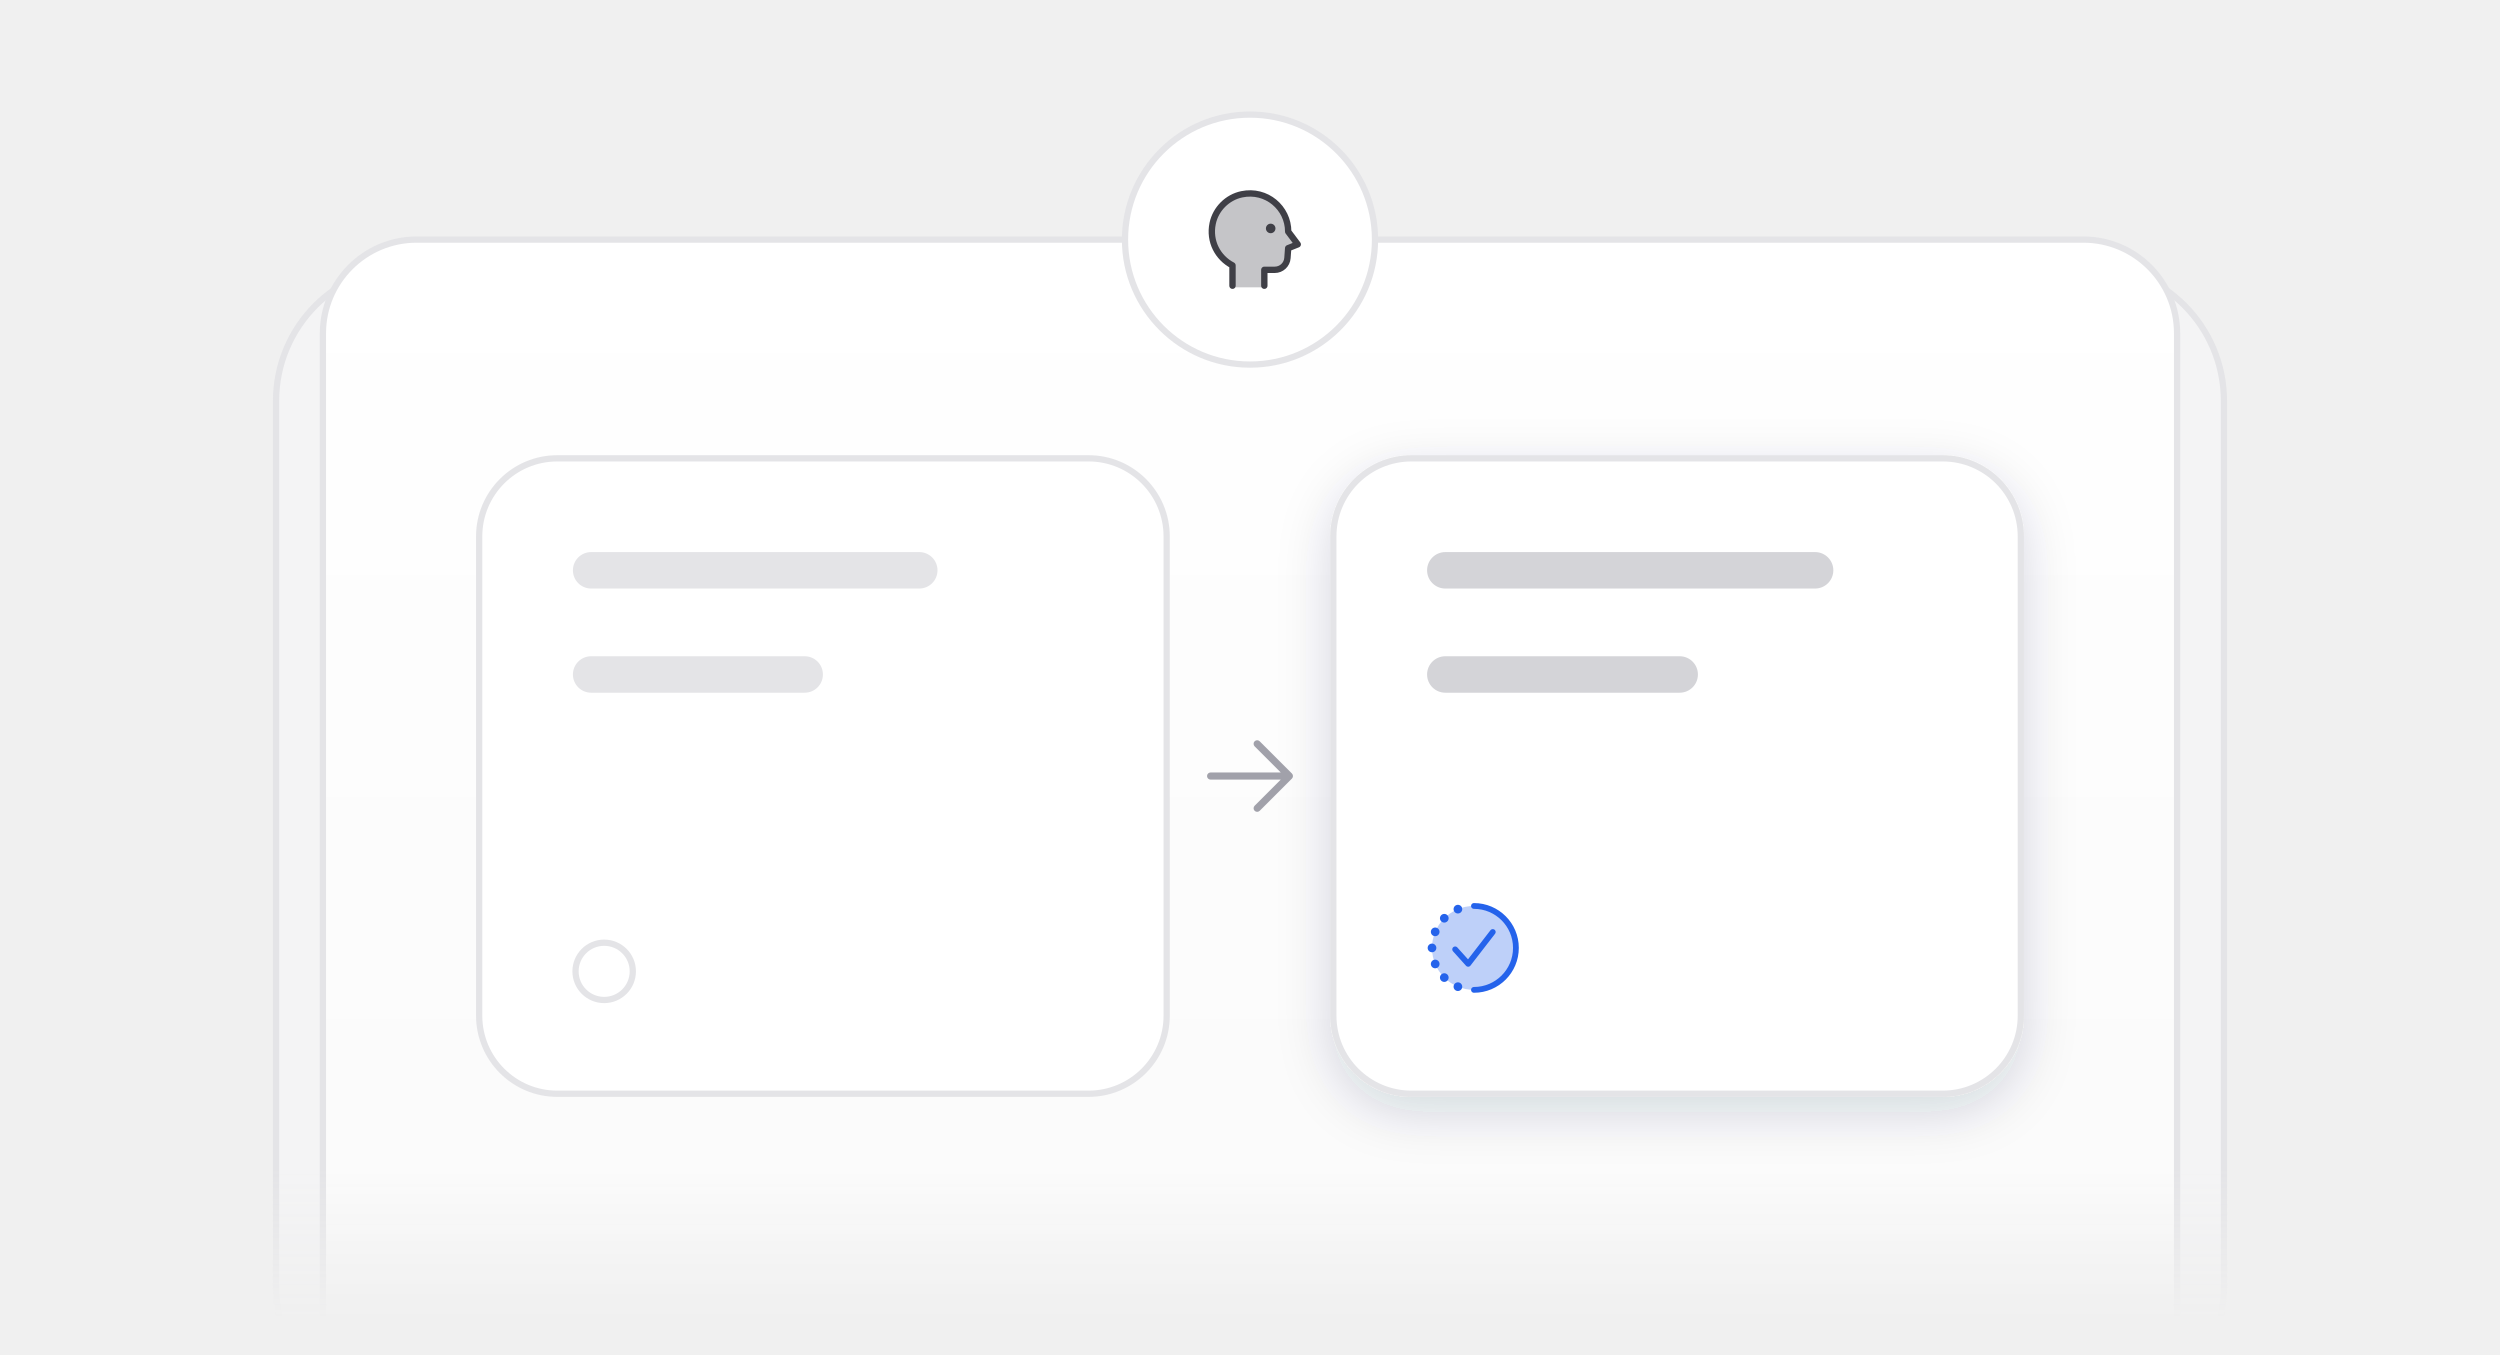
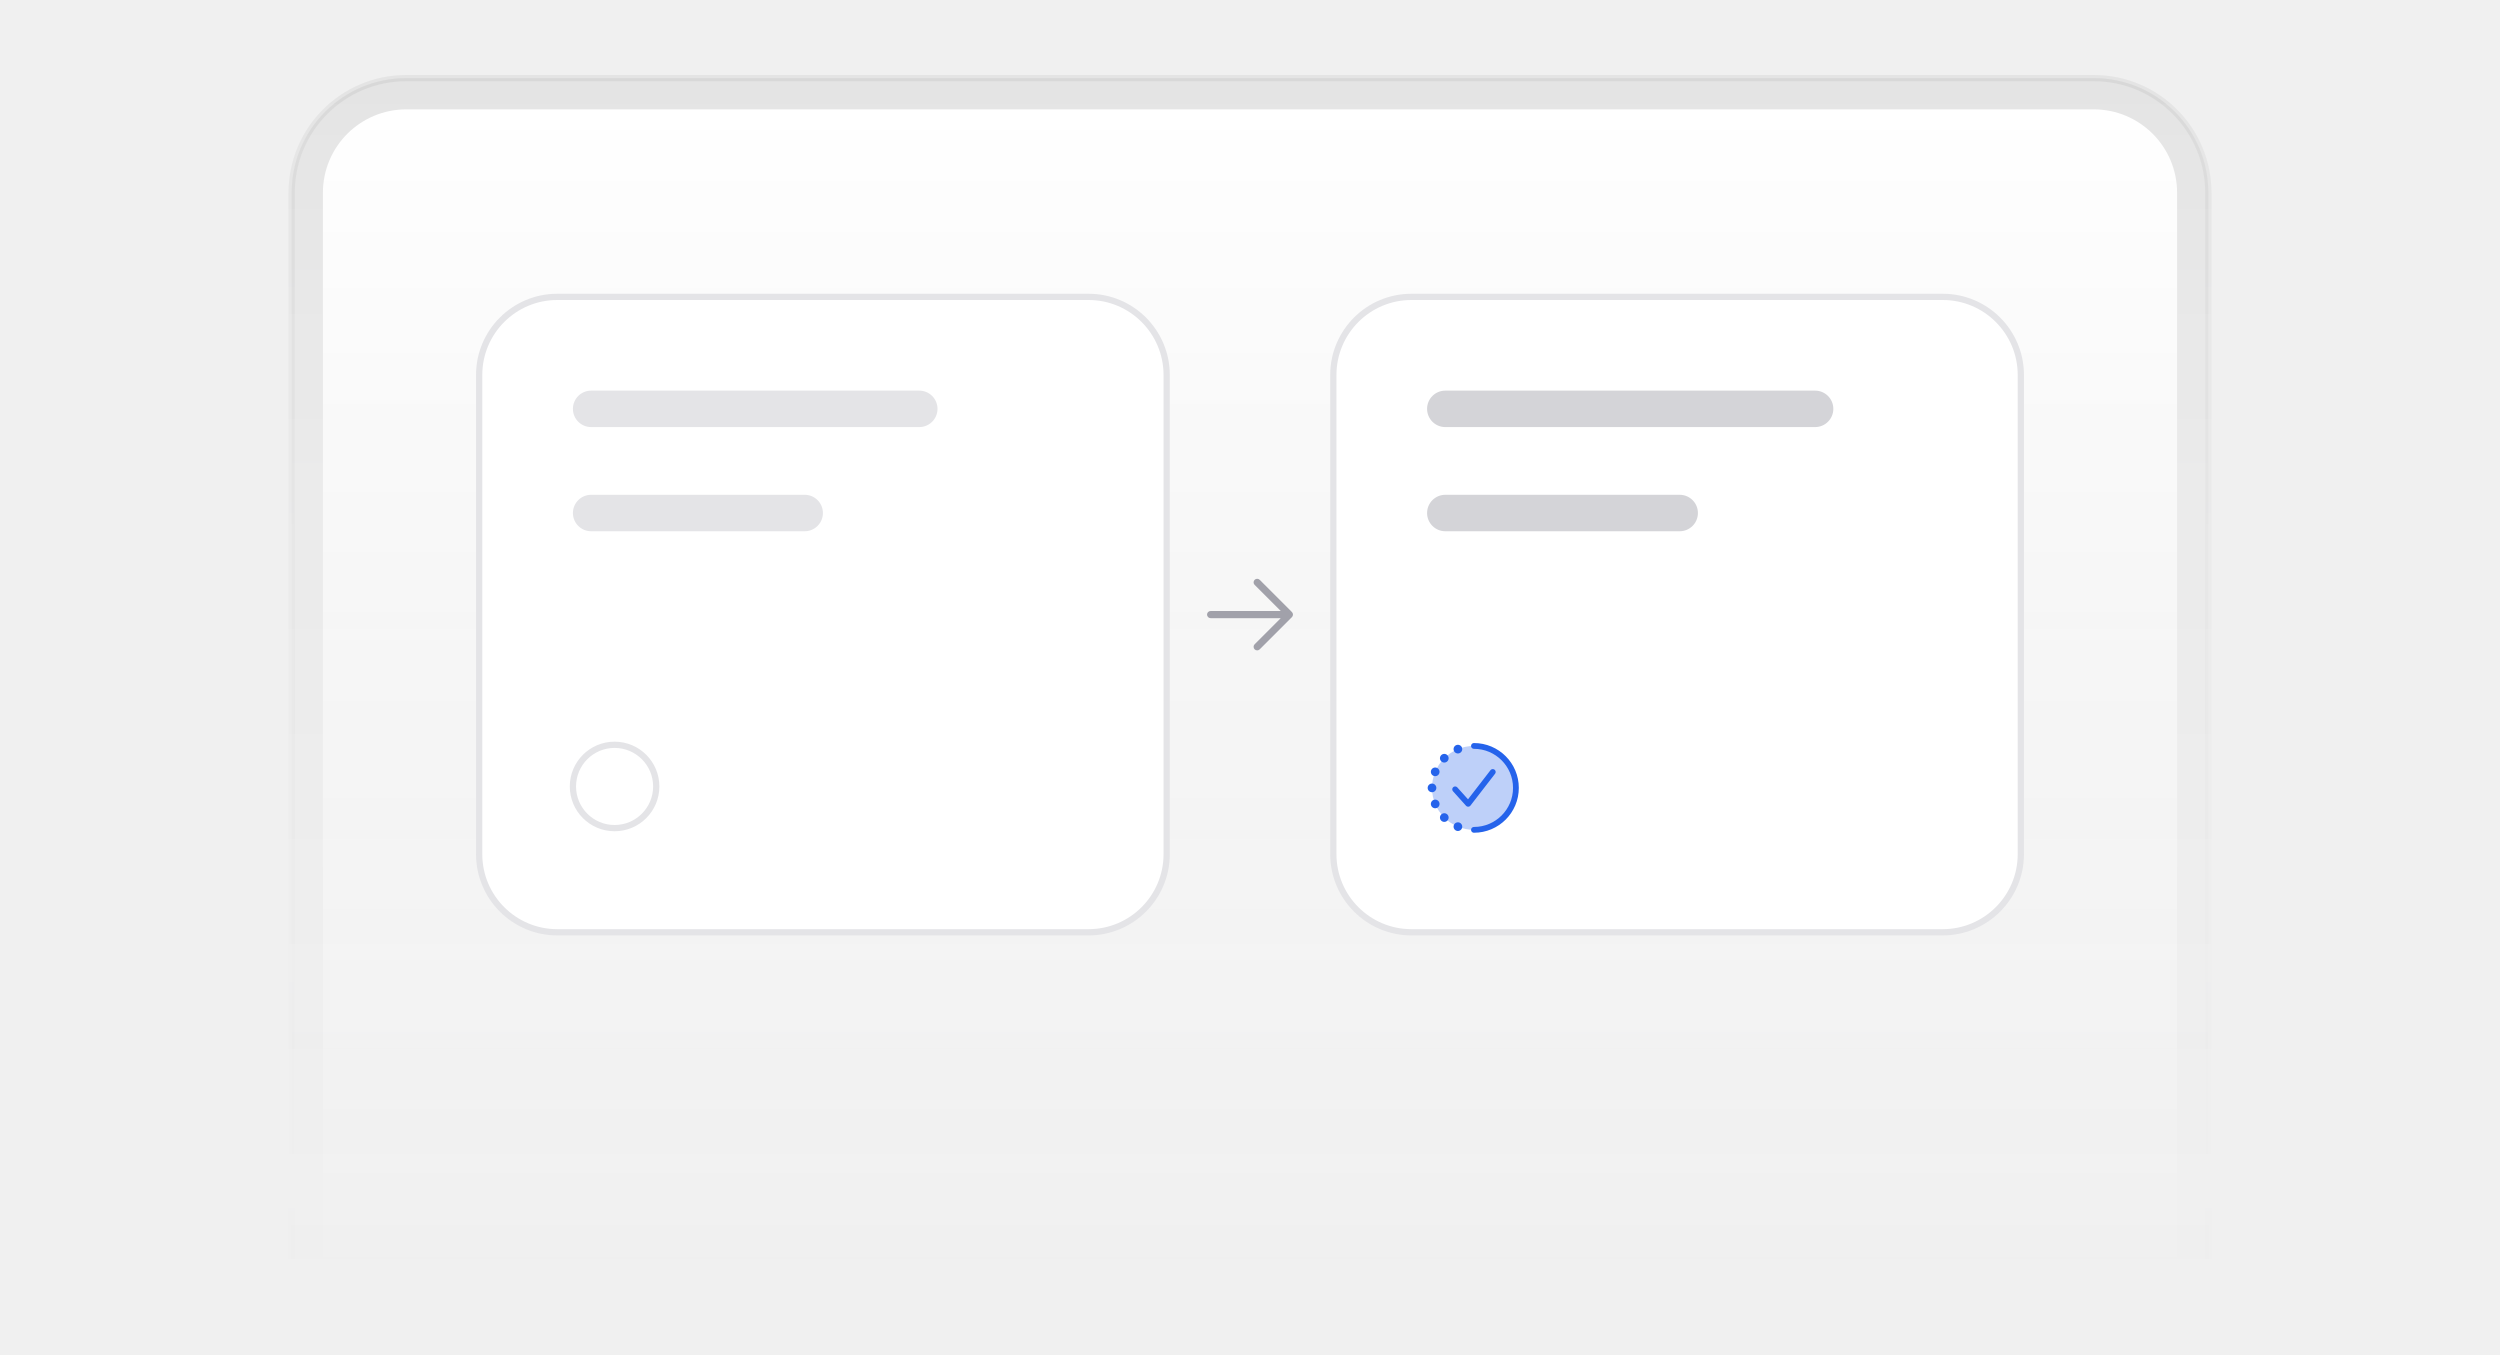
- <svg xmlns="http://www.w3.org/2000/svg" width="480" height="260" viewBox="0 0 480 260" role="img" aria-label="Delegate with intent: task matched to agent">
+ <svg xmlns="http://www.w3.org/2000/svg" width="480" height="260" viewBox="0 0 480 260" fill="none">
+   <g clip-path="url(#clip0_1029_2365)">
+     <rect x="56" y="15" width="368" height="257" rx="22" fill="url(#paint0_linear_1029_2365)" stroke="url(#paint1_linear_1029_2365)" stroke-width="1.2" />
+     <rect x="62" y="21" width="356" height="257" rx="16" fill="url(#paint2_linear_1029_2365)" />
+     <path d="M209 57H107C98.716 57 92 63.716 92 72V164C92 172.284 98.716 179 107 179H209C217.284 179 224 172.284 224 164V72C224 63.716 217.284 57 209 57Z" fill="white" stroke="#E4E4E7" stroke-width="1.2" />
+     <path d="M176.5 75H113.5C111.567 75 110 76.567 110 78.5C110 80.433 111.567 82 113.5 82H176.5C178.433 82 180 80.433 180 78.5C180 76.567 178.433 75 176.5 75Z" fill="#E4E4E7" />
+     <path d="M154.5 95H113.5C111.567 95 110 96.567 110 98.5C110 100.433 111.567 102 113.5 102H154.5C156.433 102 158 100.433 158 98.5C158 96.567 156.433 95 154.5 95Z" fill="#E4E4E7" />
+     <path d="M118 159C122.418 159 126 155.418 126 151C126 146.582 122.418 143 118 143C113.582 143 110 146.582 110 151C110 155.418 113.582 159 118 159Z" stroke="#E4E4E7" stroke-width="1.2" />
+     <path d="M373 57H271C262.716 57 256 63.716 256 72V164C256 172.284 262.716 179 271 179H373C381.284 179 388 172.284 388 164V72C388 63.716 381.284 57 373 57Z" fill="white" stroke="#E4E4E7" stroke-width="1.2" />
+     <path d="M348.5 75H277.5C275.567 75 274 76.567 274 78.5C274 80.433 275.567 82 277.5 82H348.5C350.433 82 352 80.433 352 78.5C352 76.567 350.433 75 348.5 75Z" fill="#D4D4D8" />
+     <path d="M322.5 95H277.5C275.567 95 274 96.567 274 98.5C274 100.433 275.567 102 277.5 102H322.5C324.433 102 326 100.433 326 98.5C326 96.567 324.433 95 322.5 95Z" fill="#D4D4D8" />
+     <path d="M283 159.331C287.449 159.331 291.056 155.725 291.056 151.276C291.056 146.827 287.449 143.22 283 143.22C278.551 143.22 274.945 146.827 274.945 151.276C274.945 155.725 278.551 159.331 283 159.331Z" fill="#2563EB" fill-opacity="0.3" />
+     <path d="M283 143.22C287.449 143.22 291.056 146.827 291.056 151.276C291.056 155.724 287.449 159.331 283 159.331" stroke="#2563EB" stroke-width="1.111" stroke-linecap="round" stroke-linejoin="round" />
+     <path d="M279.389 151.553L281.889 154.331L286.611 148.22" stroke="#2563EB" stroke-width="1.111" stroke-linecap="round" stroke-linejoin="round" />
+     <path d="M277.304 157.806C277.764 157.806 278.137 157.432 278.137 156.972C278.137 156.512 277.764 156.139 277.304 156.139C276.843 156.139 276.47 156.512 276.47 156.972C276.47 157.432 276.843 157.806 277.304 157.806Z" fill="#2563EB" />
+     <path d="M274.945 152.109C275.405 152.109 275.778 151.736 275.778 151.276C275.778 150.815 275.405 150.442 274.945 150.442C274.484 150.442 274.111 150.815 274.111 151.276C274.111 151.736 274.484 152.109 274.945 152.109Z" fill="#2563EB" />
+     <path d="M277.304 146.412C277.764 146.412 278.137 146.039 278.137 145.579C278.137 145.119 277.764 144.745 277.304 144.745C276.843 144.745 276.47 145.119 276.47 145.579C276.47 146.039 276.843 146.412 277.304 146.412Z" fill="#2563EB" />
+     <path d="M279.918 159.551C280.378 159.551 280.751 159.178 280.751 158.718C280.751 158.258 280.378 157.884 279.918 157.884C279.458 157.884 279.084 158.258 279.084 158.718C279.084 159.178 279.458 159.551 279.918 159.551Z" fill="#2563EB" />
+     <path d="M275.558 155.191C276.018 155.191 276.391 154.818 276.391 154.358C276.391 153.898 276.018 153.524 275.558 153.524C275.098 153.524 274.725 153.898 274.725 154.358C274.725 154.818 275.098 155.191 275.558 155.191Z" fill="#2563EB" />
+     <path d="M275.558 149.027C276.018 149.027 276.391 148.654 276.391 148.193C276.391 147.733 276.018 147.36 275.558 147.36C275.098 147.36 274.725 147.733 274.725 148.193C274.725 148.654 275.098 149.027 275.558 149.027Z" fill="#2563EB" />
+     <path d="M279.918 144.667C280.378 144.667 280.751 144.294 280.751 143.833C280.751 143.373 280.378 143 279.918 143C279.458 143 279.084 143.373 279.084 143.833C279.084 144.294 279.458 144.667 279.918 144.667Z" fill="#2563EB" />
+     <path d="M248.049 118.487L241.862 124.674C241.733 124.803 241.558 124.876 241.375 124.876C241.193 124.876 241.018 124.803 240.889 124.674C240.76 124.545 240.687 124.37 240.687 124.188C240.687 124.006 240.76 123.831 240.889 123.702L245.903 118.688H232.438C232.255 118.688 232.08 118.615 231.951 118.486C231.822 118.358 231.75 118.183 231.75 118C231.75 117.818 231.822 117.643 231.951 117.514C232.08 117.385 232.255 117.313 232.438 117.313H245.903L240.889 112.299C240.76 112.17 240.687 111.995 240.687 111.813C240.687 111.63 240.76 111.455 240.889 111.326C241.018 111.197 241.193 111.125 241.375 111.125C241.558 111.125 241.733 111.197 241.862 111.326L248.049 117.514C248.113 117.578 248.164 117.654 248.199 117.737C248.233 117.821 248.251 117.91 248.251 118C248.251 118.091 248.233 118.18 248.199 118.264C248.164 118.347 248.113 118.423 248.049 118.487Z" fill="#A1A1AA" />
+   </g>
  <defs>
-     <linearGradient id="fadeG-delegate" x1="0" y1="0" x2="0" y2="1">
-       <stop offset="0.86" stop-color="#fff" />
-       <stop offset="0.97" stop-color="#000" />
+     <linearGradient id="paint0_linear_1029_2365" x1="240" y1="15" x2="240" y2="272" gradientUnits="userSpaceOnUse">
+       <stop stop-opacity="0.05" />
+       <stop offset="1" stop-color="#F4F4F5" stop-opacity="0" />
    </linearGradient>
-     <mask id="fade-delegate">
-       <rect width="480" height="260" fill="url(#fadeG-delegate)" />
-     </mask>
-     <linearGradient id="panelG-delegate" x1="0" y1="0" x2="0" y2="1">
-       <stop offset="0" stop-color="#FFFFFF" />
-       <stop offset="1" stop-color="#FAFAFA" />
+     <linearGradient id="paint1_linear_1029_2365" x1="240" y1="15" x2="240" y2="272" gradientUnits="userSpaceOnUse">
+       <stop stop-opacity="0.05" />
+       <stop offset="1" stop-color="#E4E4E7" stop-opacity="0" />
    </linearGradient>
-     <filter id="lift-delegate" x="-60%" y="-60%" width="220%" height="220%">
-       <feDropShadow dx="0" dy="3" stdDeviation="5" flood-color="#1F2A56" flood-opacity="0.16" />
-     </filter>
+     <linearGradient id="paint2_linear_1029_2365" x1="240" y1="21" x2="240" y2="248" gradientUnits="userSpaceOnUse">
+       <stop stop-color="white" />
+       <stop offset="1" stop-color="white" stop-opacity="0" />
+     </linearGradient>
+     <clipPath id="clip0_1029_2365">
+       <rect width="480" height="260" fill="white" />
+     </clipPath>
  </defs>
-   <g mask="url(#fade-delegate)">
-     <rect x="53" y="51" width="374" height="222" rx="26" fill="#F4F4F5" stroke="#E4E4E7" stroke-width="1.2" />
-     <path d="M62 64a18 18 0 0 1 18 -18h320a18 18 0 0 1 18 18V260H62z" fill="url(#panelG-delegate)" stroke="#E4E4E7" stroke-width="1.2" />
-     <g>
-       <rect x="92.0" y="88.0" width="132.0" height="122.0" rx="15.0" fill="#FFFFFF" stroke="#E4E4E7" stroke-width="1.2" />
-     </g>
-     <rect x="110.0" y="106.0" width="70.0" height="7.0" rx="3.50" fill="#E4E4E7" />
-     <rect x="110.0" y="126.0" width="48.0" height="7.0" rx="3.50" fill="#E4E4E7" />
-     <circle cx="116.0" cy="186.5" r="5.5" fill="none" stroke="#E4E4E7" stroke-width="1.2" />
-     <g filter="url(#lift-delegate)">
-       <rect x="256.0" y="88.0" width="132.0" height="122.0" rx="15.0" fill="#FFFFFF" stroke="#E4E4E7" stroke-width="1.2" />
-     </g>
-     <rect x="274.0" y="106.0" width="78.0" height="7.0" rx="3.50" fill="#D4D4D8" />
-     <rect x="274.0" y="126.0" width="52.0" height="7.0" rx="3.50" fill="#D4D4D8" />
-     <g transform="translate(273.00 172.00) scale(1.11111)">
-       <path d="M9 16.25C13.004 16.25 16.25 13.004 16.25 9C16.25 4.996 13.004 1.75 9 1.75C4.996 1.75 1.75 4.996 1.75 9C1.75 13.004 4.996 16.25 9 16.25Z" fill="#2563EB" fill-opacity="0.3" data-stroke="none" stroke="none" />
-       <path d="M9 1.75C13.004 1.75 16.25 4.996 16.25 9C16.25 13.004 13.004 16.25 9 16.25" stroke="#2563EB" stroke-width="1" stroke-linecap="round" stroke-linejoin="round" fill="none" />
-       <path d="M5.75 9.25L8 11.75L12.25 6.25" stroke="#2563EB" stroke-width="1" stroke-linecap="round" stroke-linejoin="round" fill="none" />
-       <path d="M3.873 14.877C4.287 14.877 4.623 14.541 4.623 14.127C4.623 13.713 4.287 13.377 3.873 13.377C3.459 13.377 3.123 13.713 3.123 14.127C3.123 14.541 3.459 14.877 3.873 14.877Z" fill="#2563EB" data-stroke="none" stroke="none" />
-       <path d="M1.75 9.75C2.164 9.75 2.5 9.414 2.5 9C2.5 8.586 2.164 8.25 1.75 8.25C1.336 8.25 1 8.586 1 9C1 9.414 1.336 9.75 1.75 9.75Z" fill="#2563EB" data-stroke="none" stroke="none" />
-       <path d="M3.873 4.623C4.287 4.623 4.623 4.287 4.623 3.873C4.623 3.459 4.287 3.123 3.873 3.123C3.459 3.123 3.123 3.459 3.123 3.873C3.123 4.287 3.459 4.623 3.873 4.623Z" fill="#2563EB" data-stroke="none" stroke="none" />
-       <path d="M6.226 16.448C6.64 16.448 6.976 16.112 6.976 15.698C6.976 15.284 6.64 14.948 6.226 14.948C5.812 14.948 5.476 15.284 5.476 15.698C5.476 16.112 5.812 16.448 6.226 16.448Z" fill="#2563EB" data-stroke="none" stroke="none" />
-       <path d="M2.302 12.524C2.716 12.524 3.052 12.188 3.052 11.774C3.052 11.36 2.716 11.024 2.302 11.024C1.888 11.024 1.552 11.36 1.552 11.774C1.552 12.188 1.888 12.524 2.302 12.524Z" fill="#2563EB" data-stroke="none" stroke="none" />
-       <path d="M2.302 6.976C2.716 6.976 3.052 6.64 3.052 6.226C3.052 5.812 2.716 5.476 2.302 5.476C1.888 5.476 1.552 5.812 1.552 6.226C1.552 6.64 1.888 6.976 2.302 6.976Z" fill="#2563EB" data-stroke="none" stroke="none" />
-       <path d="M6.226 3.052C6.64 3.052 6.976 2.716 6.976 2.302C6.976 1.888 6.64 1.552 6.226 1.552C5.812 1.552 5.476 1.888 5.476 2.302C5.476 2.716 5.812 3.052 6.226 3.052Z" fill="#2563EB" data-stroke="none" stroke="none" />
-     </g>
-     <g transform="translate(229.00 138.00) scale(0.08594)" fill="#A1A1AA">
-       <path d="M221.66,133.66l-72,72a8,8,0,0,1-11.32-11.32L196.69,136H40a8,8,0,0,1,0-16H196.69L138.34,61.66a8,8,0,0,1,11.32-11.32l72,72A8,8,0,0,1,221.66,133.66Z" />
-     </g>
-     <circle cx="240.0" cy="46" r="24" fill="#FFFFFF" stroke="#E4E4E7" stroke-width="1.2" />
-     <g transform="translate(229.00 35.00) scale(1.22222)">
-       <path d="M11.25 16.5V13.75H12.889C13.938 13.75 14.808 12.94 14.884 11.894L14.996 10.351L16.5 9.75L15 7.75C15 4.014 11.585 1.075 7.707 1.885C5.441 2.358 3.61 4.19 3.136 6.455C2.541 9.301 3.976 11.873 6.25 13.055V16.5" fill="#3F3F46" fill-opacity="0.3" data-stroke="none" stroke="none" />
-       <path d="M11.25 16.25V13.75H12.889C13.938 13.75 14.808 12.94 14.884 11.894L14.996 10.351L16.5 9.75L15 7.75C15 4.014 11.585 1.075 7.707 1.885C5.441 2.358 3.61 4.19 3.136 6.455C2.541 9.301 3.976 11.873 6.25 13.055V16.25" stroke="#3F3F46" stroke-width="1" stroke-linecap="round" stroke-linejoin="round" fill="none" />
-       <path d="M12.25 8C12.664 8 13 7.664 13 7.25C13 6.836 12.664 6.5 12.25 6.5C11.836 6.5 11.5 6.836 11.5 7.25C11.5 7.664 11.836 8 12.25 8Z" fill="#3F3F46" data-stroke="none" stroke="none" />
-     </g>
-   </g>
</svg>
